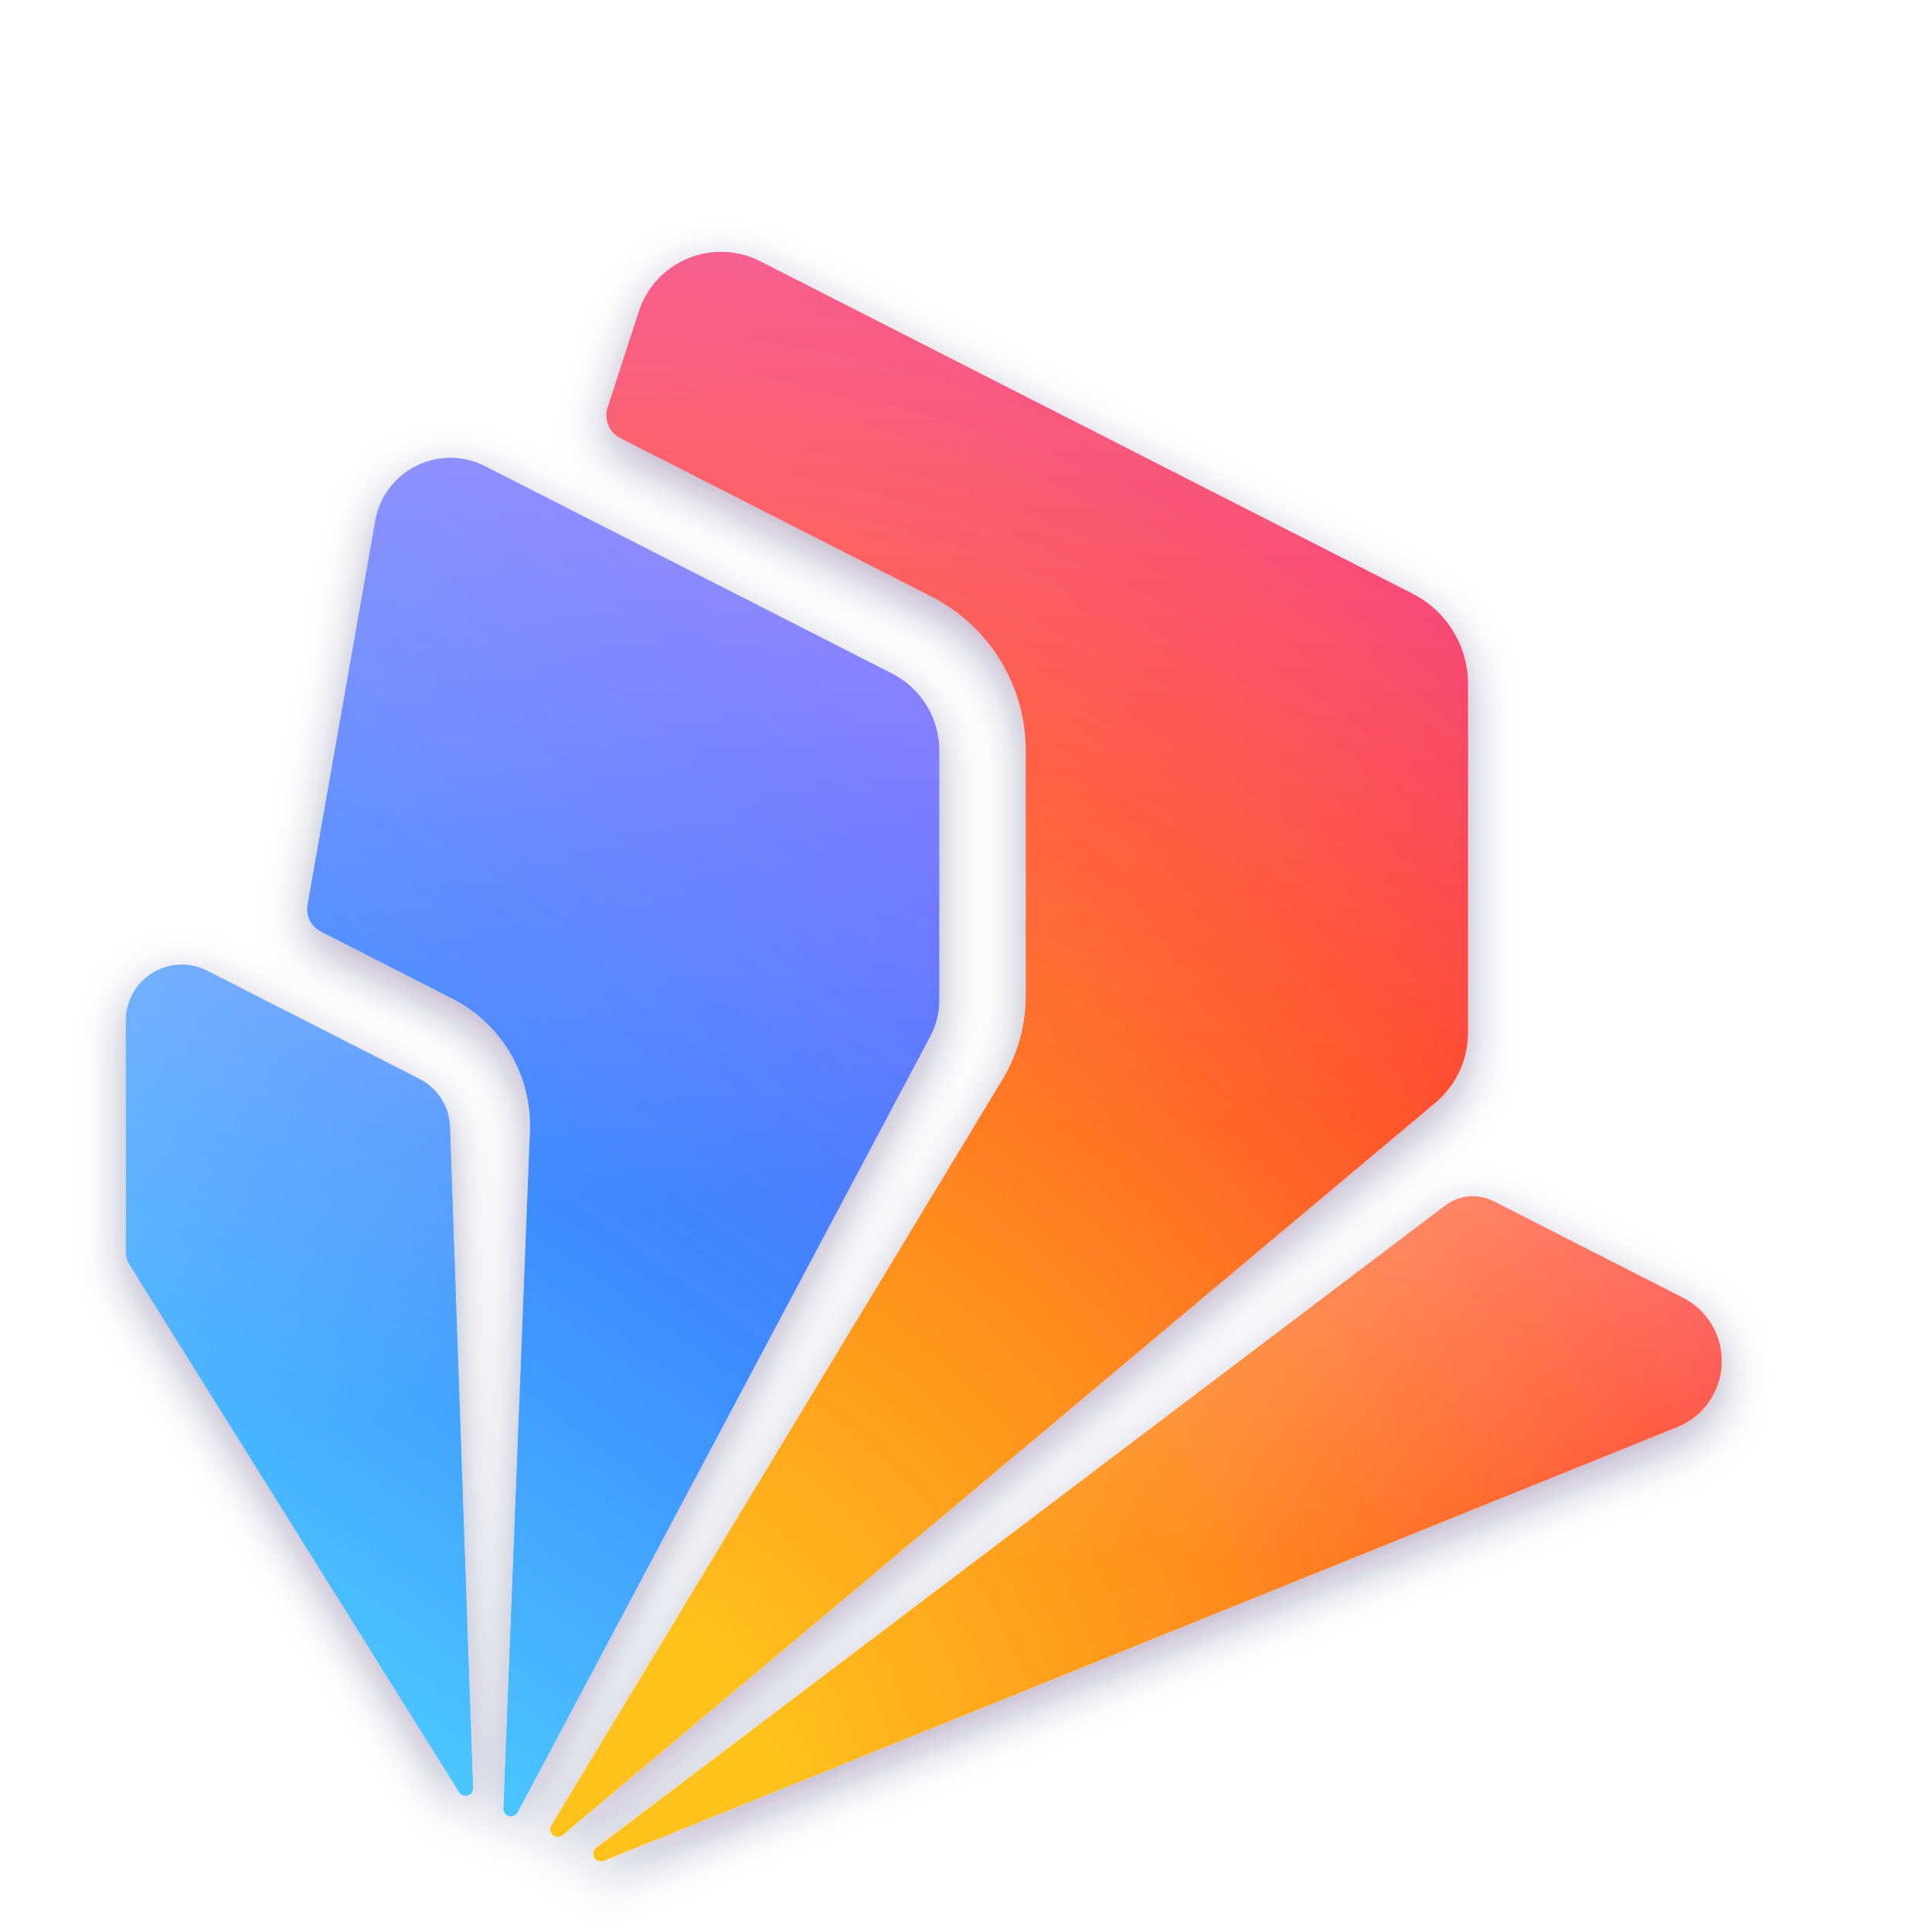
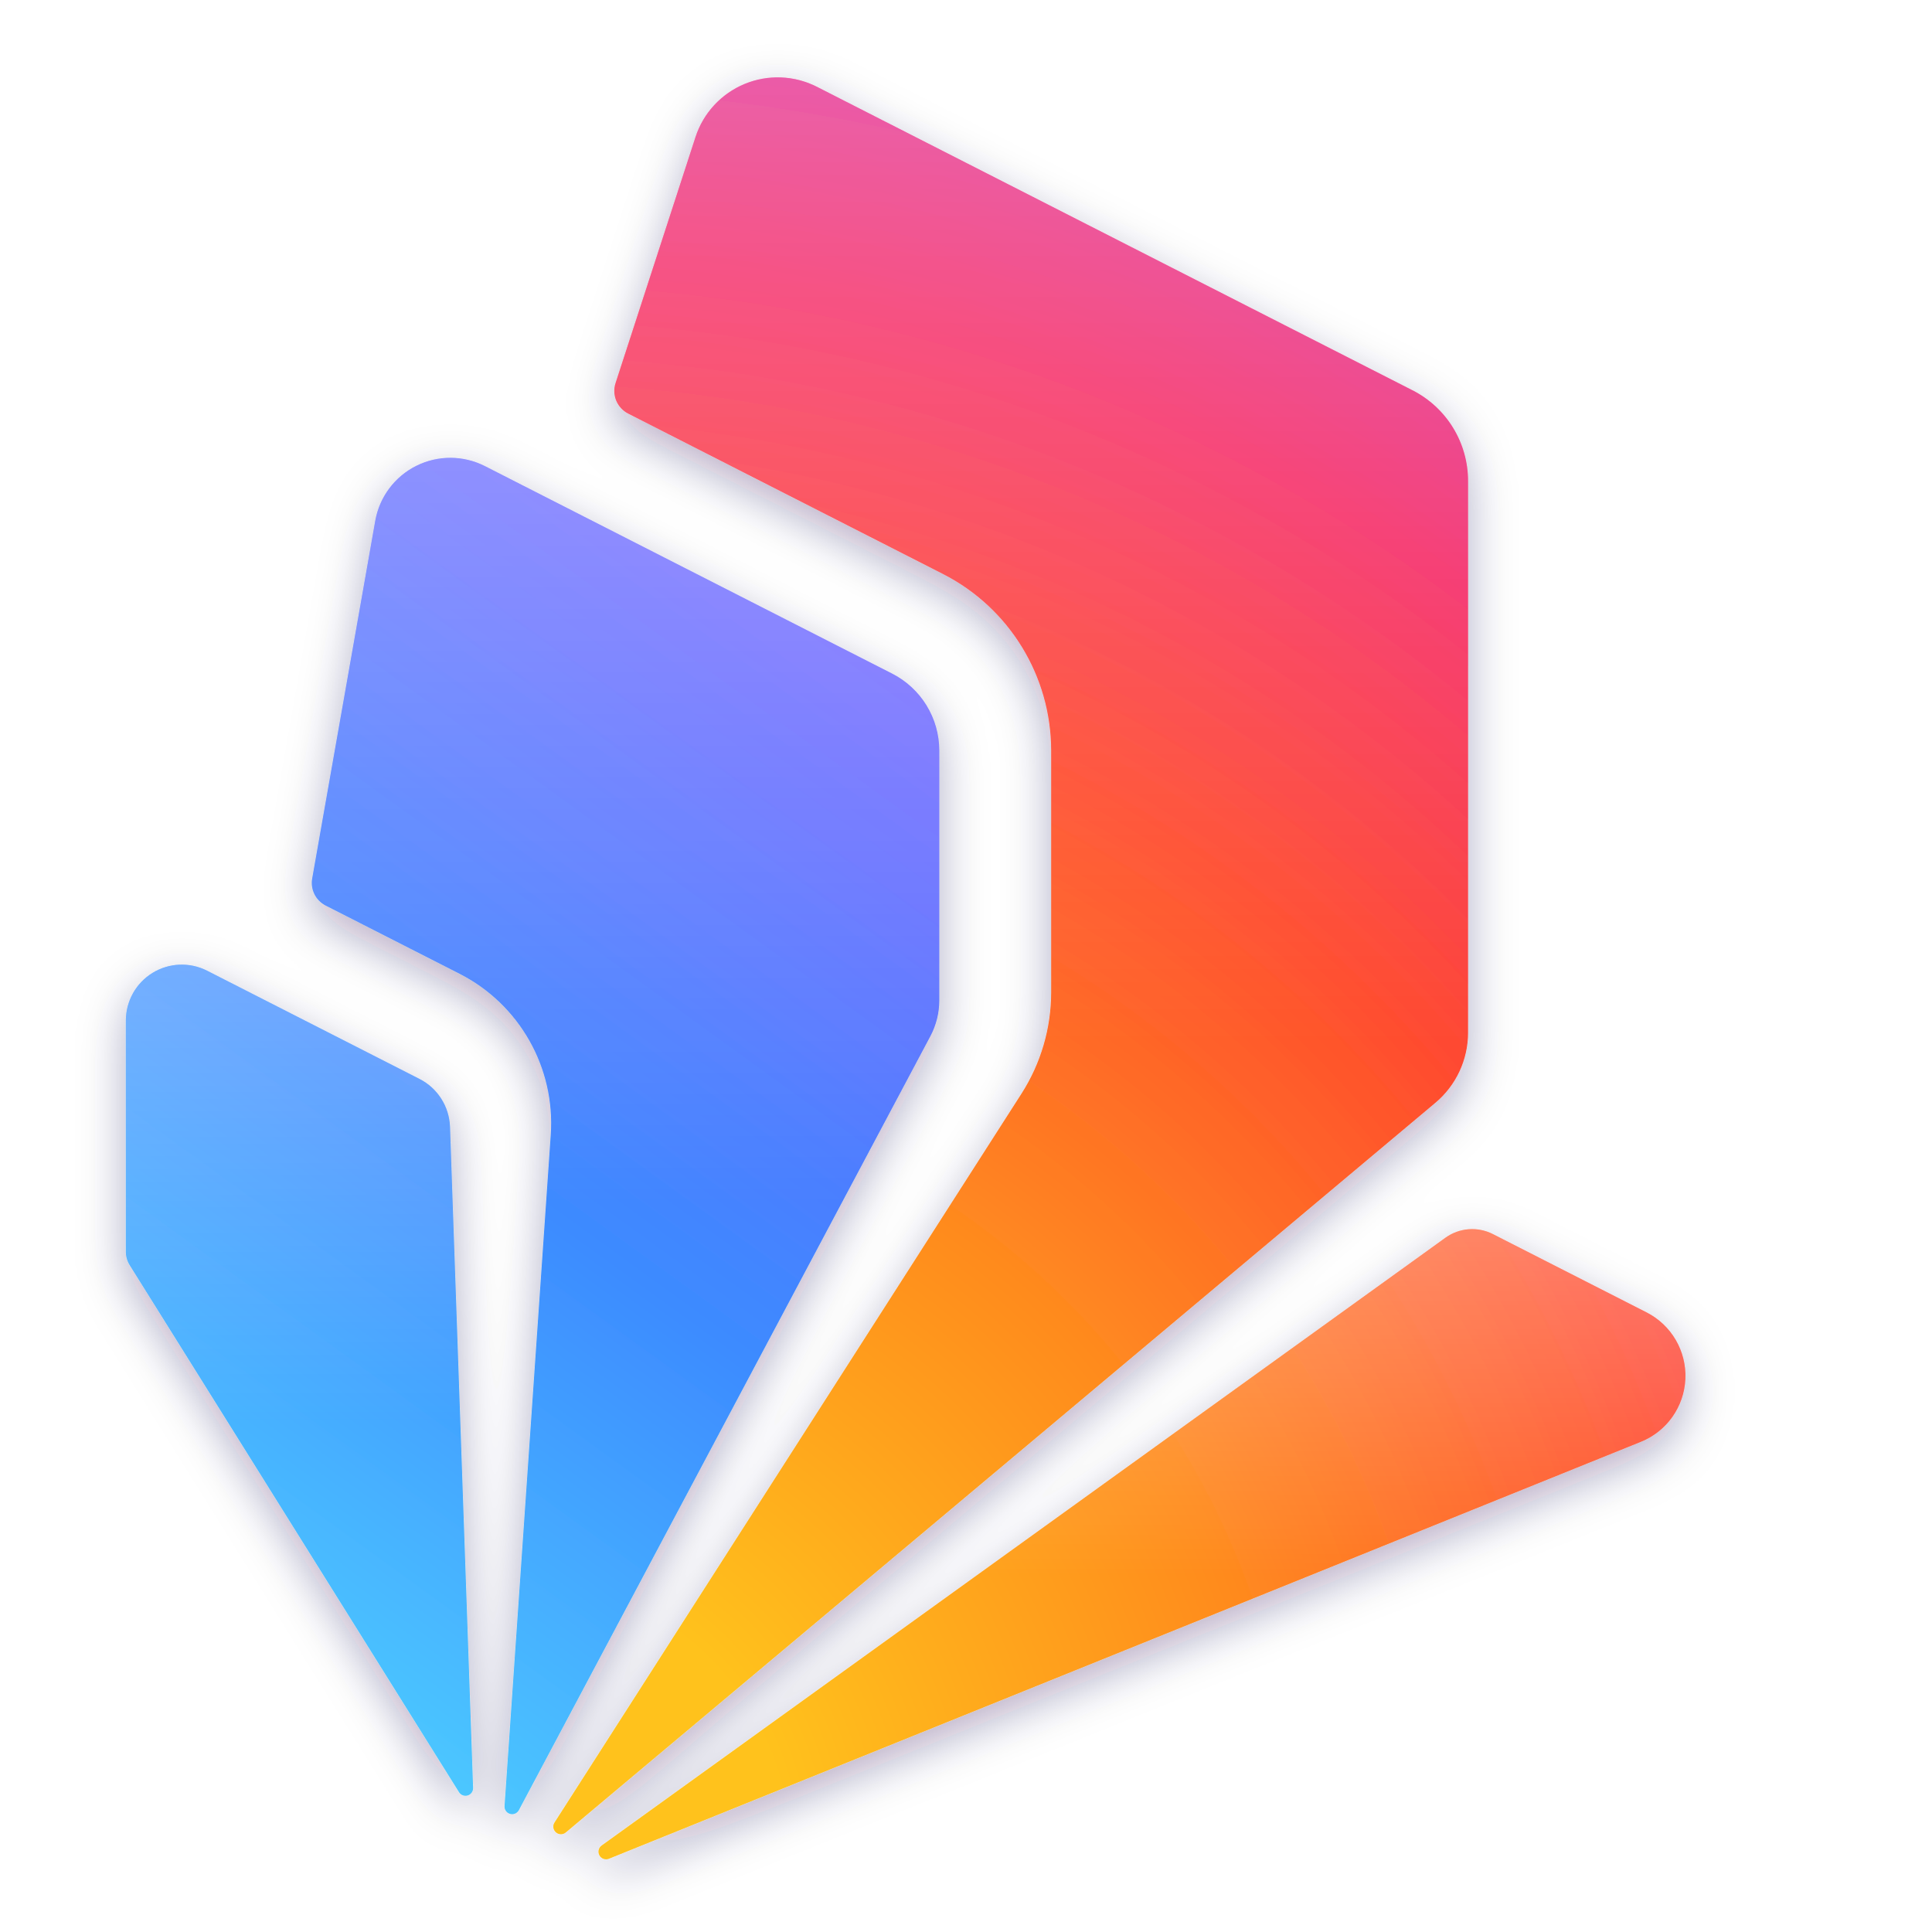
<svg xmlns="http://www.w3.org/2000/svg" viewBox="0 0 760 760" role="img" aria-label="Deckle, rewriting">
  <defs>
    <linearGradient id="rest" gradientUnits="userSpaceOnUse" x1="201.5" y1="729.5" x2="700.5" y2="40.5">
      <stop offset="0" stop-color="#4CC9FF" />
      <stop offset="0.25" stop-color="#3D8BFF" />
      <stop offset="0.5" stop-color="#6366FF" />
      <stop offset="0.75" stop-color="#8B5CFF" />
      <stop offset="1" stop-color="#A974FF" />
    </linearGradient>
    <radialGradient id="ember" gradientUnits="userSpaceOnUse" cx="201.5" cy="729.5" r="720">
      <stop offset="0.15" stop-color="#FFC21A" />
      <stop offset="0.42" stop-color="#FF8A1F" />
      <stop offset="0.66" stop-color="#FF4D2E" />
      <stop offset="0.86" stop-color="#F5245E" />
      <stop offset="1" stop-color="#E01E8C" />
    </radialGradient>
    <linearGradient id="sheen" x1="0" y1="0" x2="0" y2="1">
      <stop offset="0" stop-color="#fff" stop-opacity="0.28" />
      <stop offset="0.55" stop-color="#fff" stop-opacity="0" />
    </linearGradient>
    <filter id="shadow" x="-20%" y="-20%" width="140%" height="140%">
      <feDropShadow dx="0" dy="6" stdDeviation="9" flood-color="#1A0B4D" flood-opacity="0.32" />
    </filter>
  </defs>
  <g filter="url(#shadow)">
-     <path id="blade-a" d="M251.28 122.57A34 34 0 0 1 299.05 102.78L555.66 233.53A40 40 0 0 1 577.5 269.17L577.5 406.25A36 36 0 0 1 564.64 433.82L221.36 721.87A3 3 0 0 1 216.86 718.02L394.26 424.77A64 64 0 0 0 403.5 391.64L403.5 295.27A68 68 0 0 0 366.37 234.68L243.98 172.32A10 10 0 0 1 239.01 160.32Z" fill="url(#ember)" />
-     <path id="blade-b" d="M147.6 204.89A30 30 0 0 1 190.77 183.36L350.94 264.97A34 34 0 0 1 369.5 295.27L369.5 393.54A30 30 0 0 1 365.99 407.62L203.66 712.91A3 3 0 0 1 198.01 711.39L208.45 444.91A56 56 0 0 0 177.92 392.83L126.29 366.52A10 10 0 0 1 120.98 355.87Z" fill="url(#rest)" />
+     <path id="blade-a" d="M273.58 53.93A34 34 0 0 1 321.35 34.14L555.66 153.53A40 40 0 0 1 577.5 189.17L577.5 406.25A36 36 0 0 1 564.64 433.82L222.56 720.86A3 3 0 0 1 218.11 716.95L401.81 430.23A74 74 0 0 0 413.5 390.31L413.5 295.27A78 78 0 0 0 370.91 225.77L247.11 162.69A10 10 0 0 1 242.14 150.69Z" fill="url(#ember)" />
+     <path id="blade-b" d="M147.6 204.89A30 30 0 0 1 190.77 183.36L350.94 264.97A34 34 0 0 1 369.5 295.27L369.5 393.54A30 30 0 0 1 365.99 407.62L204.11 712.07A3 3 0 0 1 198.47 710.46L216.65 446.39A66 66 0 0 0 180.77 383.05L128.1 356.22A10 10 0 0 1 122.8 345.57Z" fill="url(#rest)" />
    <path id="blade-d" d="M49.5 401.45A22 22 0 0 1 81.49 381.85L165.03 424.42A22 22 0 0 1 177.03 443.25L186.11 703.31A3 3 0 0 1 180.57 705.01L51.02 497.69A10 10 0 0 1 49.5 492.39Z" fill="url(#rest)" />
-     <path id="blade-e" d="M568.51 474.22A18 18 0 0 1 587.54 472.53L662.03 510.48A28 28 0 0 1 659.8 561.39L237.48 732.02A3 3 0 0 1 234.54 726.85Z" fill="url(#ember)" />
+     <path id="blade-e" d="M568.59 486.89A18 18 0 0 1 587.28 485.46L647.74 516.26A28 28 0 0 1 645.51 567.17L239.54 731.19A3 3 0 0 1 236.67 725.97Z" fill="url(#ember)" />
  </g>
-   <path d="M251.28 122.57A34 34 0 0 1 299.05 102.78L555.66 233.53A40 40 0 0 1 577.5 269.17L577.5 406.25A36 36 0 0 1 564.64 433.82L221.36 721.87A3 3 0 0 1 216.86 718.02L394.26 424.77A64 64 0 0 0 403.5 391.64L403.5 295.27A68 68 0 0 0 366.37 234.68L243.98 172.32A10 10 0 0 1 239.01 160.32Z" fill="url(#sheen)" />
-   <path d="M147.6 204.89A30 30 0 0 1 190.77 183.36L350.94 264.97A34 34 0 0 1 369.5 295.27L369.5 393.54A30 30 0 0 1 365.99 407.62L203.66 712.91A3 3 0 0 1 198.01 711.39L208.45 444.91A56 56 0 0 0 177.92 392.83L126.29 366.52A10 10 0 0 1 120.98 355.87Z" fill="url(#sheen)" />
+   <path d="M273.58 53.93A34 34 0 0 1 321.35 34.14L555.66 153.53A40 40 0 0 1 577.5 189.17L577.5 406.25A36 36 0 0 1 564.64 433.82L222.56 720.86A3 3 0 0 1 218.11 716.95L401.81 430.23A74 74 0 0 0 413.5 390.31L413.5 295.27A78 78 0 0 0 370.91 225.77L247.11 162.69A10 10 0 0 1 242.14 150.69Z" fill="url(#sheen)" />
+   <path d="M147.6 204.89A30 30 0 0 1 190.77 183.36L350.94 264.97A34 34 0 0 1 369.5 295.27L369.5 393.54A30 30 0 0 1 365.99 407.62L204.11 712.07A3 3 0 0 1 198.47 710.46L216.65 446.39A66 66 0 0 0 180.77 383.05L128.1 356.22A10 10 0 0 1 122.8 345.57Z" fill="url(#sheen)" />
  <path d="M49.5 401.45A22 22 0 0 1 81.49 381.85L165.03 424.42A22 22 0 0 1 177.03 443.25L186.11 703.31A3 3 0 0 1 180.57 705.01L51.02 497.69A10 10 0 0 1 49.5 492.39Z" fill="url(#sheen)" />
-   <path d="M568.51 474.22A18 18 0 0 1 587.54 472.53L662.03 510.48A28 28 0 0 1 659.8 561.39L237.48 732.02A3 3 0 0 1 234.54 726.85Z" fill="url(#sheen)" />
+   <path d="M568.59 486.89A18 18 0 0 1 587.28 485.46L647.74 516.26A28 28 0 0 1 645.51 567.17L239.54 731.19A3 3 0 0 1 236.67 725.97Z" fill="url(#sheen)" />
</svg>
